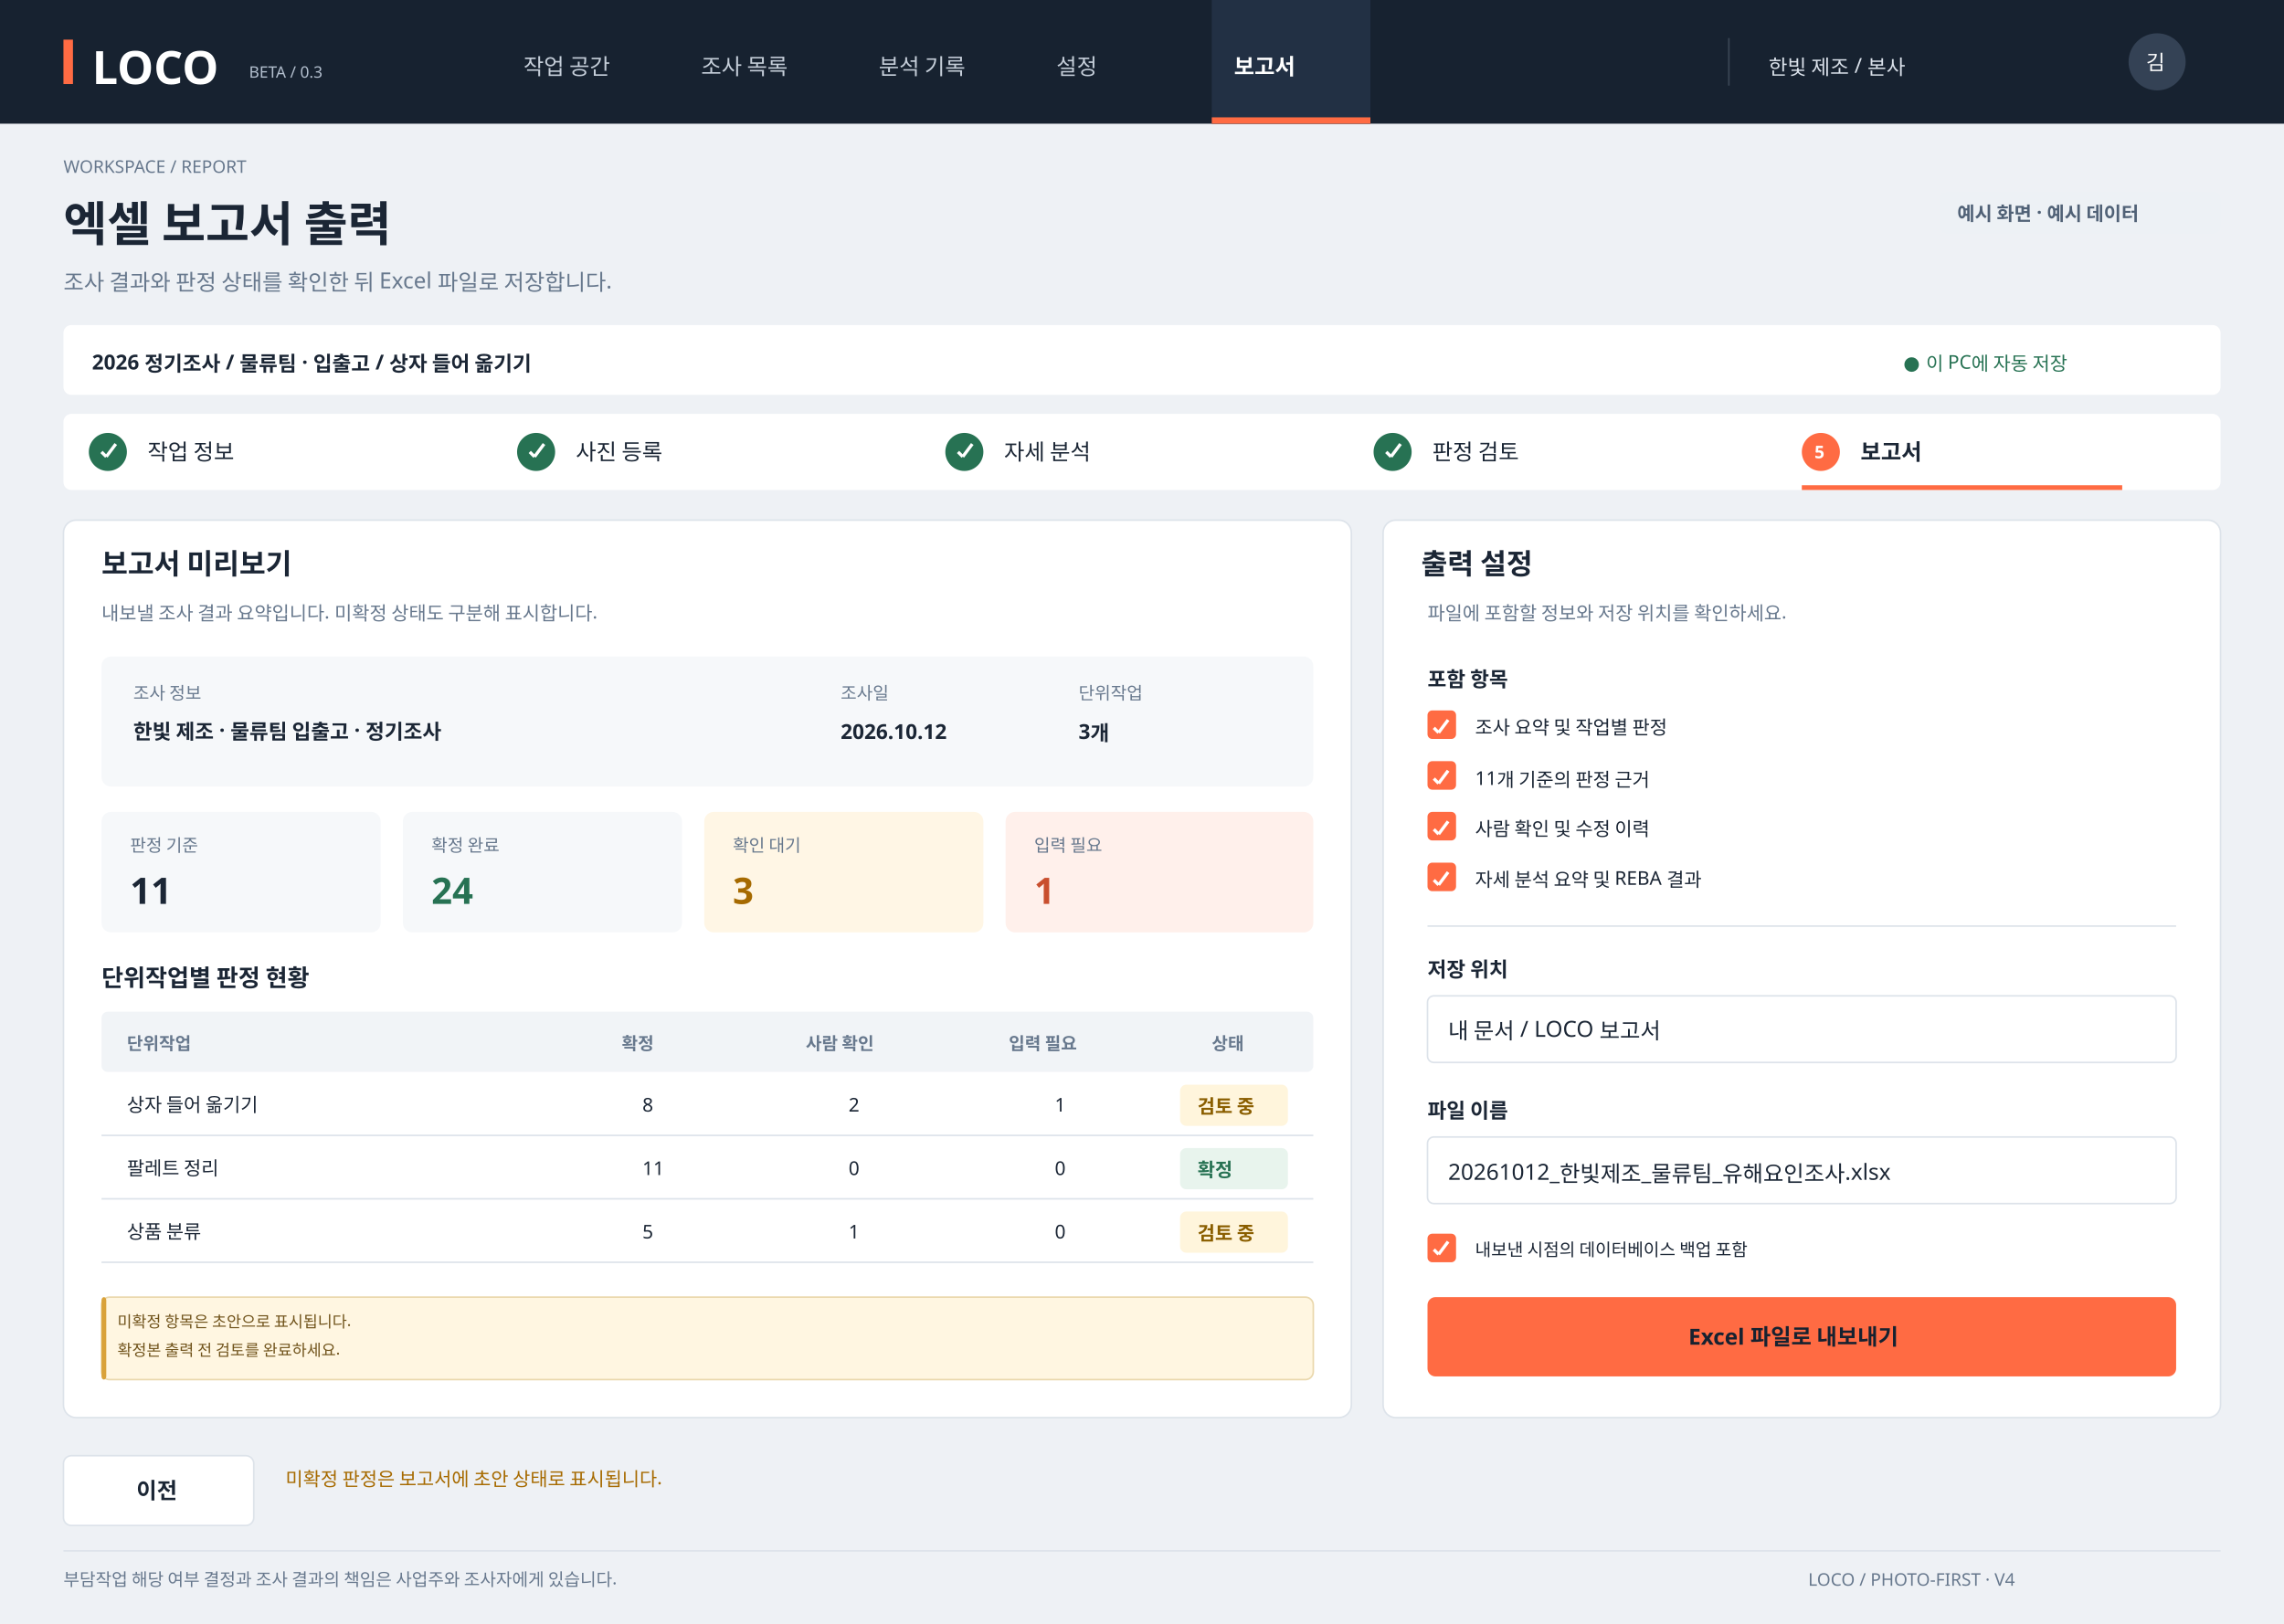
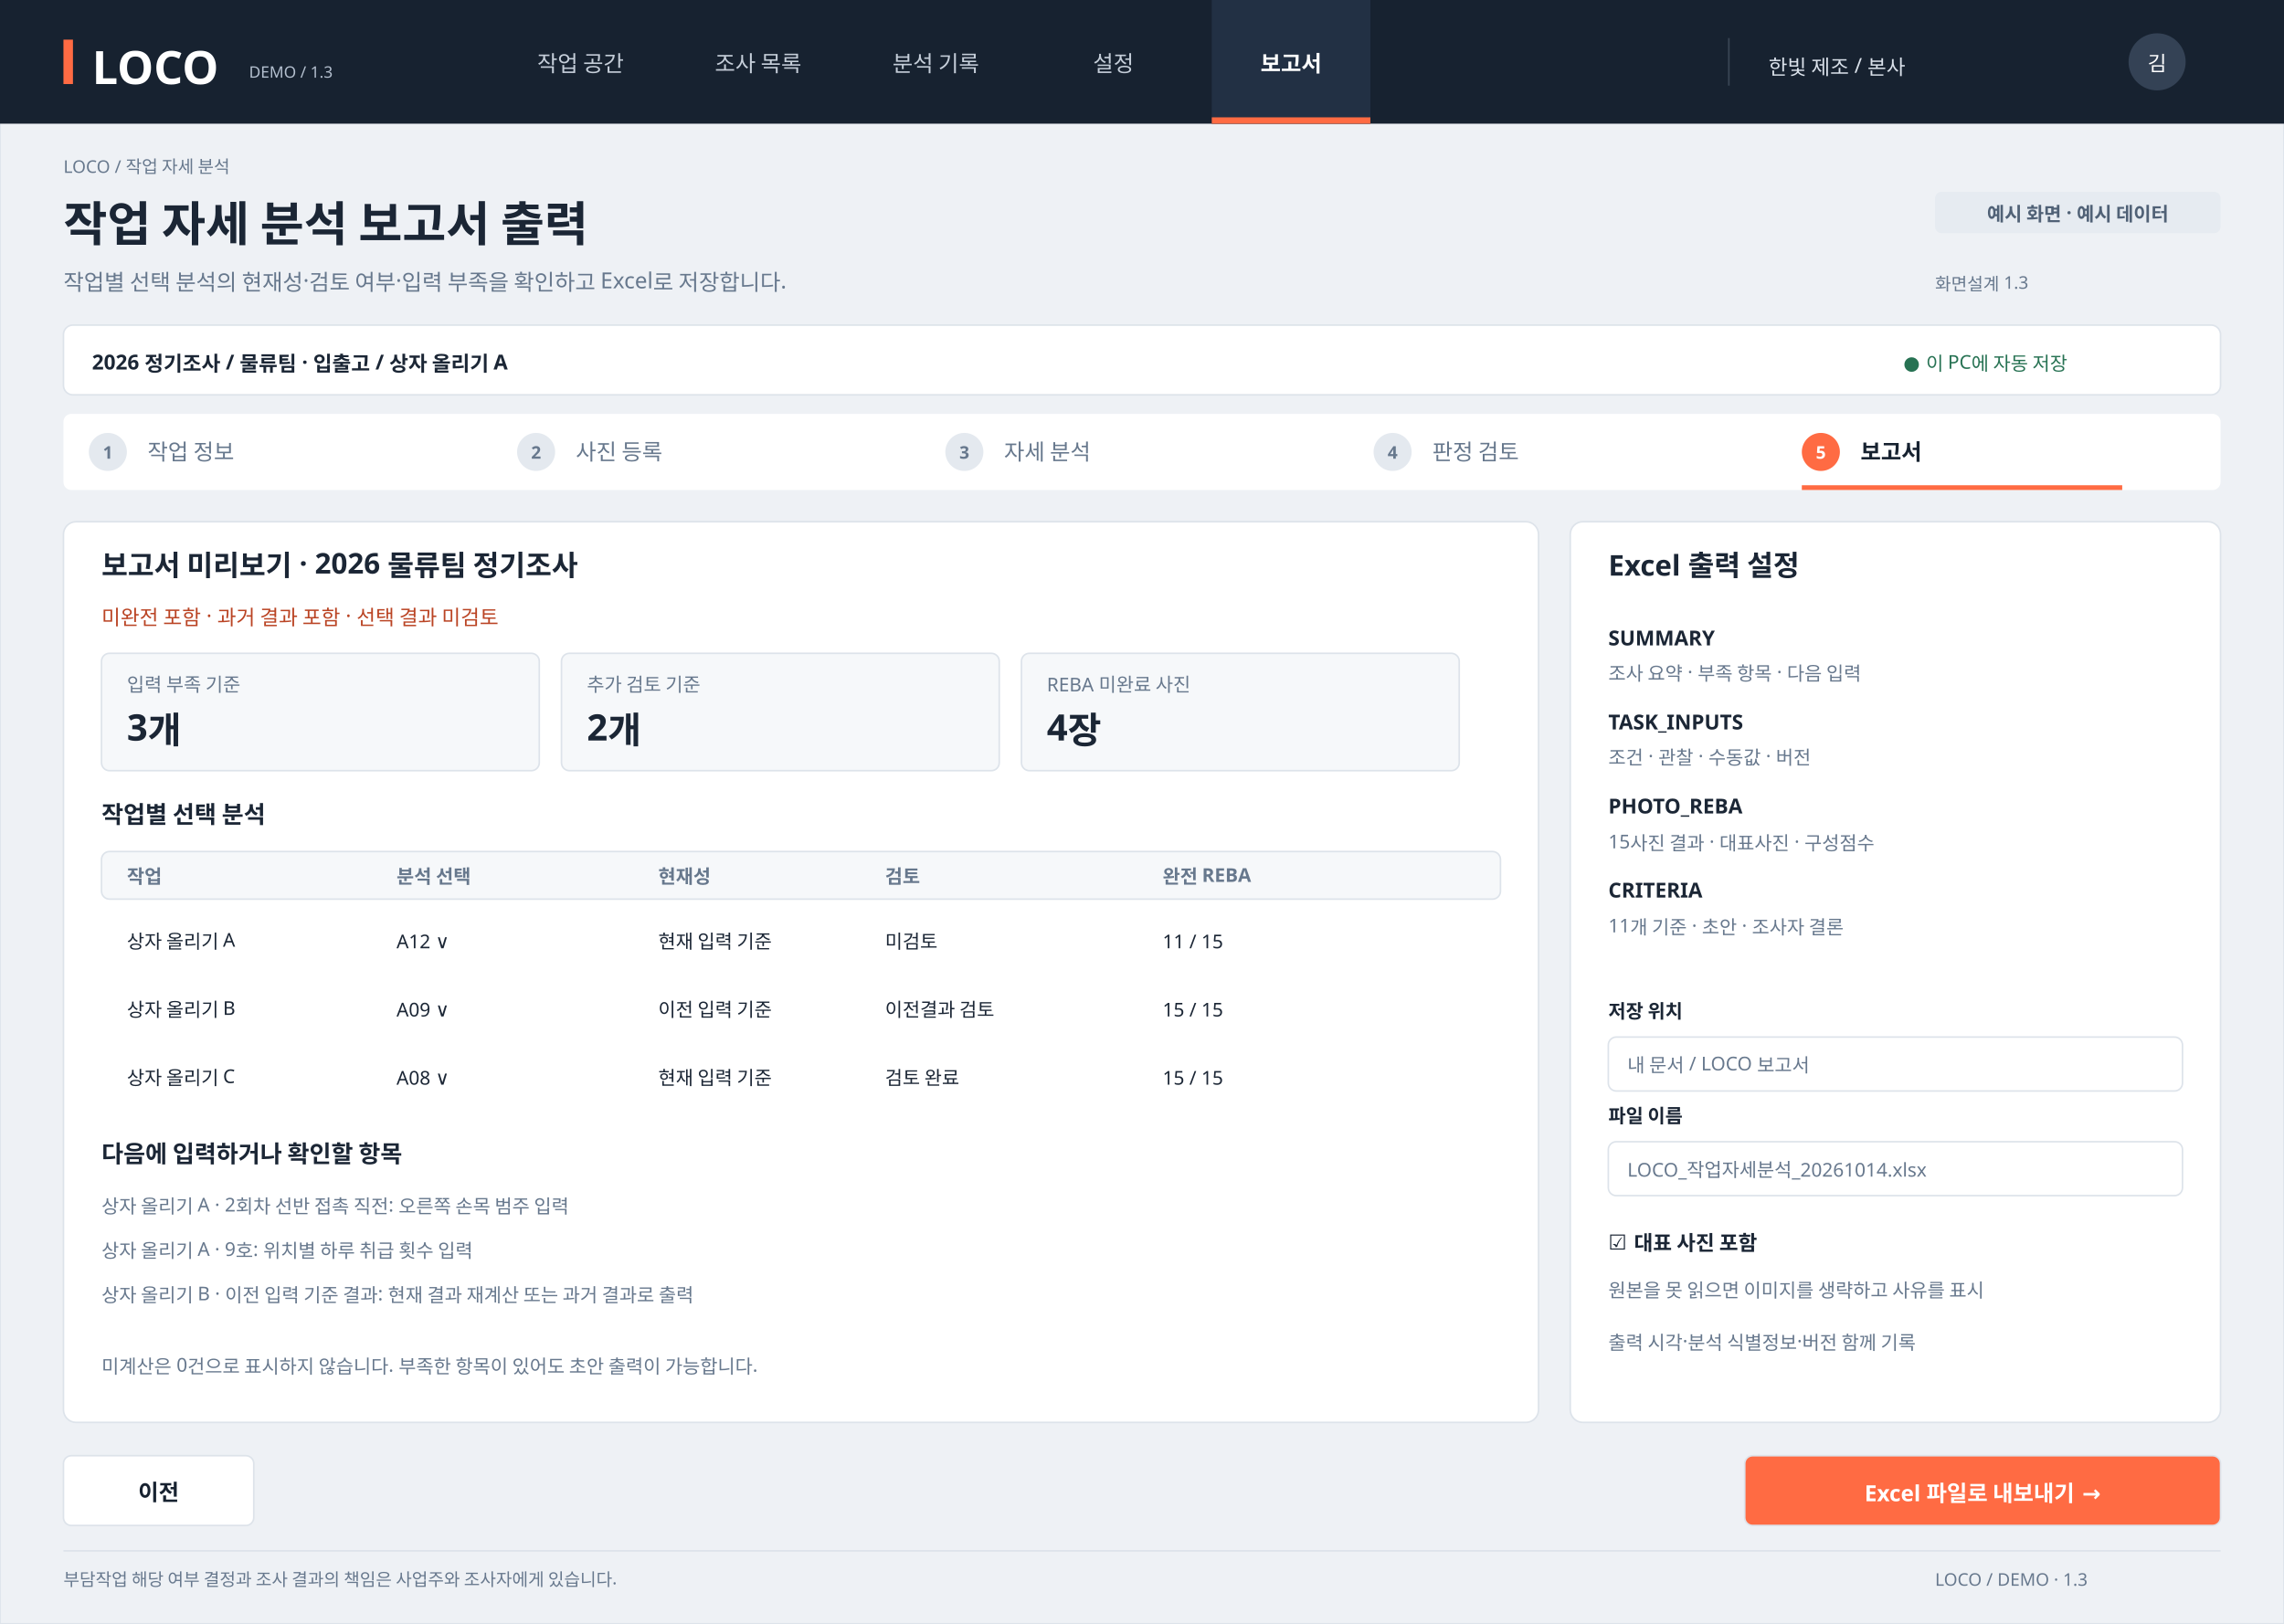
<svg xmlns="http://www.w3.org/2000/svg" width="1440" height="1024" viewBox="0 0 1440 1024">
-   <rect x="0" y="0" width="1440" height="1024" rx="0" fill="#EEF1F5" />
+   <rect x="0" y="0" width="1440" height="1024" rx="0" fill="#EEF1F5" stroke="#DDE3EA" />
  <rect x="0" y="0" width="1440" height="78" rx="0" fill="#172230" />
  <rect x="40" y="25" width="6" height="28" rx="0" fill="#FF6B43" />
  <text x="58" y="53" font-family="Malgun Gothic, Noto Sans KR, sans-serif" font-size="29" font-weight="700" fill="#FFFFFF">LOCO</text>
-   <text x="157" y="49" font-family="Malgun Gothic, Noto Sans KR, sans-serif" font-size="10" font-weight="400" fill="#B4C0CF">BETA / 0.3</text>
-   <text x="330" y="47" font-family="Malgun Gothic, Noto Sans KR, sans-serif" font-size="14" font-weight="400" fill="#C5CED9">작업 공간</text>
-   <text x="442" y="47" font-family="Malgun Gothic, Noto Sans KR, sans-serif" font-size="14" font-weight="400" fill="#C5CED9">조사 목록</text>
-   <text x="554" y="47" font-family="Malgun Gothic, Noto Sans KR, sans-serif" font-size="14" font-weight="400" fill="#C5CED9">분석 기록</text>
-   <text x="666" y="47" font-family="Malgun Gothic, Noto Sans KR, sans-serif" font-size="14" font-weight="400" fill="#C5CED9">설정</text>
+   <text x="157" y="49" font-family="Malgun Gothic, Noto Sans KR, sans-serif" font-size="10" font-weight="400" fill="#B4C0CF">DEMO / 1.3</text>
+   <text x="366" y="39" font-family="Malgun Gothic, Noto Sans KR, sans-serif" font-size="14" font-weight="400" fill="#C5CED9" text-anchor="middle" dominant-baseline="central">작업 공간</text>
+   <text x="478" y="39" font-family="Malgun Gothic, Noto Sans KR, sans-serif" font-size="14" font-weight="400" fill="#C5CED9" text-anchor="middle" dominant-baseline="central">조사 목록</text>
+   <text x="590" y="39" font-family="Malgun Gothic, Noto Sans KR, sans-serif" font-size="14" font-weight="400" fill="#C5CED9" text-anchor="middle" dominant-baseline="central">분석 기록</text>
+   <text x="702" y="39" font-family="Malgun Gothic, Noto Sans KR, sans-serif" font-size="14" font-weight="400" fill="#C5CED9" text-anchor="middle" dominant-baseline="central">설정</text>
  <rect x="764" y="0" width="100" height="78" rx="0" fill="#223044" />
  <rect x="764" y="74" width="100" height="4" rx="0" fill="#FF6B43" />
-   <text x="778" y="47" font-family="Malgun Gothic, Noto Sans KR, sans-serif" font-size="14" font-weight="700" fill="#FFFFFF">보고서</text>
-   <line x1="1090" y1="24" x2="1090" y2="54" stroke="#3A4655" stroke-width="1" />
+   <text x="814" y="39" font-family="Malgun Gothic, Noto Sans KR, sans-serif" font-size="14" font-weight="700" fill="#FFFFFF" text-anchor="middle" dominant-baseline="central">보고서</text>
+   <line x1="1090" y1="24" x2="1090" y2="54" stroke="#3A4655" />
  <text x="1115" y="47" font-family="Malgun Gothic, Noto Sans KR, sans-serif" font-size="13" font-weight="400" fill="#DAE1EA">한빛 제조 / 본사</text>
  <circle cx="1360" cy="39" r="18" fill="#344255" />
-   <text x="1353" y="44" font-family="Malgun Gothic, Noto Sans KR, sans-serif" font-size="13" font-weight="400" fill="#FFFFFF">김</text>
-   <text x="40" y="109" font-family="Malgun Gothic, Noto Sans KR, sans-serif" font-size="11" font-weight="400" fill="#67788D">WORKSPACE / REPORT</text>
-   <text x="40" y="152" font-family="Malgun Gothic, Noto Sans KR, sans-serif" font-size="30" font-weight="700" fill="#1B2635">엑셀 보고서 출력</text>
-   <text x="40" y="183" font-family="Malgun Gothic, Noto Sans KR, sans-serif" font-size="14" font-weight="400" fill="#67788D">조사 결과와 판정 상태를 확인한 뒤 Excel 파일로 저장합니다.</text>
-   <rect x="1223" y="121" width="177" height="26" rx="4" fill="#EDF1F5" />
-   <text x="1234" y="139" font-family="Malgun Gothic, Noto Sans KR, sans-serif" font-size="12" font-weight="700" fill="#506176">예시 화면 · 예시 데이터</text>
-   <rect x="40" y="205" width="1360" height="44" rx="5" fill="#FFFFFF" />
-   <text x="58" y="233" font-family="Malgun Gothic, Noto Sans KR, sans-serif" font-size="13" font-weight="700" fill="#1B2635">2026 정기조사  /  물류팀 · 입출고  /  상자 들어 옮기기</text>
+   <text x="1360" y="39" font-family="Malgun Gothic, Noto Sans KR, sans-serif" font-size="13" font-weight="400" fill="#FFFFFF" text-anchor="middle" dominant-baseline="central">김</text>
+   <text x="40" y="152" font-family="Malgun Gothic, Noto Sans KR, sans-serif" font-size="30" font-weight="700" fill="#1B2635">작업 자세 분석 보고서 출력</text>
+   <text x="40" y="183" font-family="Malgun Gothic, Noto Sans KR, sans-serif" font-size="14" font-weight="400" fill="#67788D">작업별 선택 분석의 현재성·검토 여부·입력 부족을 확인하고 Excel로 저장합니다.</text>
+   <rect x="40" y="205" width="1360" height="44" rx="6" fill="#FFFFFF" stroke="#DDE3EA" />
+   <text x="58" y="233" font-family="Malgun Gothic, Noto Sans KR, sans-serif" font-size="13" font-weight="700" fill="#1B2635">2026 정기조사 / 물류팀 · 입출고 / 상자 올리기 A</text>
  <text x="1200" y="233" font-family="Malgun Gothic, Noto Sans KR, sans-serif" font-size="12" font-weight="400" fill="#277253">● 이 PC에 자동 저장</text>
+   <rect x="40" y="329" width="930" height="568" rx="8" fill="#FFFFFF" stroke="#DDE3EA" stroke-width="1" />
+   <rect x="990" y="329" width="410" height="568" rx="8" fill="#FFFFFF" stroke="#DDE3EA" stroke-width="1" />
+   <text x="64" y="363" font-family="Malgun Gothic, Noto Sans KR, sans-serif" font-size="18" font-weight="700" fill="#1B2635">보고서 미리보기 · 2026 물류팀 정기조사</text>
+   <text x="64" y="394" font-family="Malgun Gothic, Noto Sans KR, sans-serif" font-size="13" font-weight="400" fill="#BA4424">미완전 포함 · 과거 결과 포함 · 선택 결과 미검토</text>
+   <rect x="64" y="412" width="276" height="74" rx="5" fill="#F6F8FA" stroke="#DDE3EA" stroke-width="1" />
+   <text x="80" y="436" font-family="Malgun Gothic, Noto Sans KR, sans-serif" font-size="12" font-weight="400" fill="#67788D">입력 부족 기준</text>
+   <text x="80" y="467" font-family="Malgun Gothic, Noto Sans KR, sans-serif" font-size="23" font-weight="700" fill="#1B2635">3개</text>
+   <rect x="354" y="412" width="276" height="74" rx="5" fill="#F6F8FA" stroke="#DDE3EA" stroke-width="1" />
+   <text x="370" y="436" font-family="Malgun Gothic, Noto Sans KR, sans-serif" font-size="12" font-weight="400" fill="#67788D">추가 검토 기준</text>
+   <text x="370" y="467" font-family="Malgun Gothic, Noto Sans KR, sans-serif" font-size="23" font-weight="700" fill="#1B2635">2개</text>
+   <rect x="644" y="412" width="276" height="74" rx="5" fill="#F6F8FA" stroke="#DDE3EA" stroke-width="1" />
+   <text x="660" y="436" font-family="Malgun Gothic, Noto Sans KR, sans-serif" font-size="12" font-weight="400" fill="#67788D">REBA 미완료 사진</text>
+   <text x="660" y="467" font-family="Malgun Gothic, Noto Sans KR, sans-serif" font-size="23" font-weight="700" fill="#1B2635">4장</text>
+   <text x="64" y="519" font-family="Malgun Gothic, Noto Sans KR, sans-serif" font-size="15" font-weight="700" fill="#1B2635">작업별 선택 분석</text>
+   <rect x="64" y="537" width="882" height="30" rx="5" fill="#F6F8FA" stroke="#DDE3EA" stroke-width="1" />
+   <text x="80" y="557" font-family="Malgun Gothic, Noto Sans KR, sans-serif" font-size="12" font-weight="700" fill="#67788D">작업</text>
+   <text x="250" y="557" font-family="Malgun Gothic, Noto Sans KR, sans-serif" font-size="12" font-weight="700" fill="#67788D">분석 선택</text>
+   <text x="415" y="557" font-family="Malgun Gothic, Noto Sans KR, sans-serif" font-size="12" font-weight="700" fill="#67788D">현재성</text>
+   <text x="558" y="557" font-family="Malgun Gothic, Noto Sans KR, sans-serif" font-size="12" font-weight="700" fill="#67788D">검토</text>
+   <text x="733" y="557" font-family="Malgun Gothic, Noto Sans KR, sans-serif" font-size="12" font-weight="700" fill="#67788D">완전 REBA</text>
+   <text x="80" y="598" font-family="Malgun Gothic, Noto Sans KR, sans-serif" font-size="12" font-weight="400" fill="#1B2635">상자 올리기 A</text>
+   <text x="250" y="598" font-family="Malgun Gothic, Noto Sans KR, sans-serif" font-size="12" font-weight="400" fill="#1B2635">A12 ∨</text>
+   <text x="415" y="598" font-family="Malgun Gothic, Noto Sans KR, sans-serif" font-size="12" font-weight="400" fill="#1B2635">현재 입력 기준</text>
+   <text x="558" y="598" font-family="Malgun Gothic, Noto Sans KR, sans-serif" font-size="12" font-weight="400" fill="#1B2635">미검토</text>
+   <text x="733" y="598" font-family="Malgun Gothic, Noto Sans KR, sans-serif" font-size="12" font-weight="400" fill="#1B2635">11 / 15</text>
+   <text x="80" y="641" font-family="Malgun Gothic, Noto Sans KR, sans-serif" font-size="12" font-weight="400" fill="#1B2635">상자 올리기 B</text>
+   <text x="250" y="641" font-family="Malgun Gothic, Noto Sans KR, sans-serif" font-size="12" font-weight="400" fill="#1B2635">A09 ∨</text>
+   <text x="415" y="641" font-family="Malgun Gothic, Noto Sans KR, sans-serif" font-size="12" font-weight="400" fill="#1B2635">이전 입력 기준</text>
+   <text x="558" y="641" font-family="Malgun Gothic, Noto Sans KR, sans-serif" font-size="12" font-weight="400" fill="#1B2635">이전결과 검토</text>
+   <text x="733" y="641" font-family="Malgun Gothic, Noto Sans KR, sans-serif" font-size="12" font-weight="400" fill="#1B2635">15 / 15</text>
+   <text x="80" y="684" font-family="Malgun Gothic, Noto Sans KR, sans-serif" font-size="12" font-weight="400" fill="#1B2635">상자 올리기 C</text>
+   <text x="250" y="684" font-family="Malgun Gothic, Noto Sans KR, sans-serif" font-size="12" font-weight="400" fill="#1B2635">A08 ∨</text>
+   <text x="415" y="684" font-family="Malgun Gothic, Noto Sans KR, sans-serif" font-size="12" font-weight="400" fill="#1B2635">현재 입력 기준</text>
+   <text x="558" y="684" font-family="Malgun Gothic, Noto Sans KR, sans-serif" font-size="12" font-weight="400" fill="#1B2635">검토 완료</text>
+   <text x="733" y="684" font-family="Malgun Gothic, Noto Sans KR, sans-serif" font-size="12" font-weight="400" fill="#1B2635">15 / 15</text>
+   <text x="64" y="733" font-family="Malgun Gothic, Noto Sans KR, sans-serif" font-size="15" font-weight="700" fill="#1B2635">다음에 입력하거나 확인할 항목</text>
+   <text x="64" y="765" font-family="Malgun Gothic, Noto Sans KR, sans-serif" font-size="12" font-weight="400" fill="#67788D">상자 올리기 A · 2회차 선반 접촉 직전: 오른쪽 손목 범주 입력</text>
+   <text x="64" y="793" font-family="Malgun Gothic, Noto Sans KR, sans-serif" font-size="12" font-weight="400" fill="#67788D">상자 올리기 A · 9호: 위치별 하루 취급 횟수 입력</text>
+   <text x="64" y="821" font-family="Malgun Gothic, Noto Sans KR, sans-serif" font-size="12" font-weight="400" fill="#67788D">상자 올리기 B · 이전 입력 기준 결과: 현재 결과 재계산 또는 과거 결과로 출력</text>
+   <text x="64" y="866" font-family="Malgun Gothic, Noto Sans KR, sans-serif" font-size="12" font-weight="400" fill="#67788D">미계산은 0건으로 표시하지 않습니다. 부족한 항목이 있어도 초안 출력이 가능합니다.</text>
+   <text x="1014" y="363" font-family="Malgun Gothic, Noto Sans KR, sans-serif" font-size="18" font-weight="700" fill="#1B2635">Excel 출력 설정</text>
+   <text x="1014" y="407" font-family="Malgun Gothic, Noto Sans KR, sans-serif" font-size="13" font-weight="700" fill="#1B2635">SUMMARY</text>
+   <text x="1014" y="429" font-family="Malgun Gothic, Noto Sans KR, sans-serif" font-size="12" font-weight="400" fill="#67788D">조사 요약 · 부족 항목 · 다음 입력</text>
+   <text x="1014" y="460" font-family="Malgun Gothic, Noto Sans KR, sans-serif" font-size="13" font-weight="700" fill="#1B2635">TASK_INPUTS</text>
+   <text x="1014" y="482" font-family="Malgun Gothic, Noto Sans KR, sans-serif" font-size="12" font-weight="400" fill="#67788D">조건 · 관찰 · 수동값 · 버전</text>
+   <text x="1014" y="513" font-family="Malgun Gothic, Noto Sans KR, sans-serif" font-size="13" font-weight="700" fill="#1B2635">PHOTO_REBA</text>
+   <text x="1014" y="535" font-family="Malgun Gothic, Noto Sans KR, sans-serif" font-size="12" font-weight="400" fill="#67788D">15사진 결과 · 대표사진 · 구성점수</text>
+   <text x="1014" y="566" font-family="Malgun Gothic, Noto Sans KR, sans-serif" font-size="13" font-weight="700" fill="#1B2635">CRITERIA</text>
+   <text x="1014" y="588" font-family="Malgun Gothic, Noto Sans KR, sans-serif" font-size="12" font-weight="400" fill="#67788D">11개 기준 · 초안 · 조사자 결론</text>
+   <text x="1014" y="642" font-family="Malgun Gothic, Noto Sans KR, sans-serif" font-size="12" font-weight="700" fill="#1B2635">저장 위치</text>
+   <rect x="1014" y="654" width="362" height="34" rx="5" fill="#FFFFFF" stroke="#DDE3EA" stroke-width="1" />
+   <text x="1026" y="676" font-family="Malgun Gothic, Noto Sans KR, sans-serif" font-size="12" font-weight="400" fill="#67788D">내 문서 / LOCO 보고서</text>
+   <text x="1014" y="708" font-family="Malgun Gothic, Noto Sans KR, sans-serif" font-size="12" font-weight="700" fill="#1B2635">파일 이름</text>
+   <rect x="1014" y="720" width="362" height="34" rx="5" fill="#FFFFFF" stroke="#DDE3EA" stroke-width="1" />
+   <text x="1026" y="742" font-family="Malgun Gothic, Noto Sans KR, sans-serif" font-size="12" font-weight="400" fill="#67788D">LOCO_작업자세분석_20261014.xlsx</text>
+   <text x="1014" y="788" font-family="Malgun Gothic, Noto Sans KR, sans-serif" font-size="13" font-weight="700" fill="#1B2635">☑ 대표 사진 포함</text>
+   <text x="1014" y="818" font-family="Malgun Gothic, Noto Sans KR, sans-serif" font-size="12" font-weight="400" fill="#67788D">원본을 못 읽으면 이미지를 생략하고 사유를 표시</text>
+   <text x="1014" y="851" font-family="Malgun Gothic, Noto Sans KR, sans-serif" font-size="12" font-weight="400" fill="#67788D">출력 시각·분석 식별정보·버전 함께 기록</text>
+   <rect x="40" y="918" width="120" height="44" rx="5" fill="#FFFFFF" stroke="#DDE3EA" stroke-width="1" />
+   <text x="100.0" y="940.0" font-family="Malgun Gothic, Noto Sans KR, sans-serif" font-size="14" font-weight="700" fill="#172230" text-anchor="middle" dominant-baseline="central">이전</text>
+   <rect x="1100" y="918" width="300" height="44" rx="5" fill="#FF6B43" stroke="#DDE3EA" stroke-width="1" />
+   <text x="1250.0" y="940.0" font-family="Malgun Gothic, Noto Sans KR, sans-serif" font-size="14" font-weight="700" fill="#FFFFFF" text-anchor="middle" dominant-baseline="central">Excel 파일로 내보내기 →</text>
+   <text x="1310.0" y="134.0" font-family="Malgun Gothic, Noto Sans KR, sans-serif" font-size="12" font-weight="700" fill="#506176" text-anchor="middle" dominant-baseline="central">예시 화면 · 예시 데이터</text>
+   <text x="40" y="109" font-family="Malgun Gothic, Noto Sans KR, sans-serif" font-size="11" font-weight="400" fill="#67788D">LOCO / 작업 자세 분석</text>
+   <rect x="1220" y="121" width="180" height="26" rx="4" fill="#E6EBF1" />
+   <text x="1310.0" y="134.0" font-family="Malgun Gothic, Noto Sans KR, sans-serif" font-size="12" font-weight="700" fill="#506176" text-anchor="middle" dominant-baseline="central">예시 화면 · 예시 데이터</text>
+   <text x="1220" y="183" font-family="Malgun Gothic, Noto Sans KR, sans-serif" font-size="11" font-weight="400" fill="#67788D">화면설계 1.3</text>
+   <line x1="40" y1="978" x2="1400" y2="978" stroke="#DDE3EA" />
+   <text x="40" y="1000" font-family="Malgun Gothic, Noto Sans KR, sans-serif" font-size="11" font-weight="400" fill="#67788D">부담작업 해당 여부 결정과 조사 결과의 책임은 사업주와 조사자에게 있습니다.</text>
+   <text x="1220" y="1000" font-family="Malgun Gothic, Noto Sans KR, sans-serif" font-size="11" font-weight="400" fill="#67788D">LOCO / DEMO · 1.3</text>
  <rect x="40" y="261" width="1360" height="48" rx="5" fill="#FFFFFF" />
-   <circle cx="68" cy="285" r="12" fill="#277253" />
-   <line x1="64" y1="285" x2="67" y2="288" stroke="#FFFFFF" stroke-width="2" />
-   <line x1="67" y1="288" x2="73" y2="280" stroke="#FFFFFF" stroke-width="2" />
-   <text x="93" y="290" font-family="Malgun Gothic, Noto Sans KR, sans-serif" font-size="14" font-weight="400" fill="#1B2635">작업 정보</text>
-   <circle cx="338" cy="285" r="12" fill="#277253" />
-   <line x1="334" y1="285" x2="337" y2="288" stroke="#FFFFFF" stroke-width="2" />
-   <line x1="337" y1="288" x2="343" y2="280" stroke="#FFFFFF" stroke-width="2" />
-   <text x="363" y="290" font-family="Malgun Gothic, Noto Sans KR, sans-serif" font-size="14" font-weight="400" fill="#1B2635">사진 등록</text>
-   <circle cx="608" cy="285" r="12" fill="#277253" />
-   <line x1="604" y1="285" x2="607" y2="288" stroke="#FFFFFF" stroke-width="2" />
-   <line x1="607" y1="288" x2="613" y2="280" stroke="#FFFFFF" stroke-width="2" />
-   <text x="633" y="290" font-family="Malgun Gothic, Noto Sans KR, sans-serif" font-size="14" font-weight="400" fill="#1B2635">자세 분석</text>
-   <circle cx="878" cy="285" r="12" fill="#277253" />
-   <line x1="874" y1="285" x2="877" y2="288" stroke="#FFFFFF" stroke-width="2" />
-   <line x1="877" y1="288" x2="883" y2="280" stroke="#FFFFFF" stroke-width="2" />
-   <text x="903" y="290" font-family="Malgun Gothic, Noto Sans KR, sans-serif" font-size="14" font-weight="400" fill="#1B2635">판정 검토</text>
+   <circle cx="68" cy="285" r="12" fill="#E4E9EF" />
+   <text x="68" y="285" font-family="Malgun Gothic, Noto Sans KR, sans-serif" font-size="11" font-weight="700" fill="#67788D" text-anchor="middle" dominant-baseline="central">1</text>
+   <text x="93" y="290" font-family="Malgun Gothic, Noto Sans KR, sans-serif" font-size="14" font-weight="400" fill="#67788D">작업 정보</text>
+   <circle cx="338" cy="285" r="12" fill="#E4E9EF" />
+   <text x="338" y="285" font-family="Malgun Gothic, Noto Sans KR, sans-serif" font-size="11" font-weight="700" fill="#67788D" text-anchor="middle" dominant-baseline="central">2</text>
+   <text x="363" y="290" font-family="Malgun Gothic, Noto Sans KR, sans-serif" font-size="14" font-weight="400" fill="#67788D">사진 등록</text>
+   <circle cx="608" cy="285" r="12" fill="#E4E9EF" />
+   <text x="608" y="285" font-family="Malgun Gothic, Noto Sans KR, sans-serif" font-size="11" font-weight="700" fill="#67788D" text-anchor="middle" dominant-baseline="central">3</text>
+   <text x="633" y="290" font-family="Malgun Gothic, Noto Sans KR, sans-serif" font-size="14" font-weight="400" fill="#67788D">자세 분석</text>
+   <circle cx="878" cy="285" r="12" fill="#E4E9EF" />
+   <text x="878" y="285" font-family="Malgun Gothic, Noto Sans KR, sans-serif" font-size="11" font-weight="700" fill="#67788D" text-anchor="middle" dominant-baseline="central">4</text>
+   <text x="903" y="290" font-family="Malgun Gothic, Noto Sans KR, sans-serif" font-size="14" font-weight="400" fill="#67788D">판정 검토</text>
  <circle cx="1148" cy="285" r="12" fill="#FF6B43" />
-   <text x="1144" y="289" font-family="Malgun Gothic, Noto Sans KR, sans-serif" font-size="11" font-weight="700" fill="#FFFFFF">5</text>
-   <text x="1173" y="290" font-family="Malgun Gothic, Noto Sans KR, sans-serif" font-size="14" font-weight="700" fill="#1B2635">보고서</text>
+   <text x="1148" y="285" font-family="Malgun Gothic, Noto Sans KR, sans-serif" font-size="11" font-weight="700" fill="#FFFFFF" text-anchor="middle" dominant-baseline="central">5</text>
+   <text x="1173" y="290" font-family="Malgun Gothic, Noto Sans KR, sans-serif" font-size="14" font-weight="700" fill="#172230">보고서</text>
  <rect x="1136" y="306" width="202" height="3" rx="0" fill="#FF6B43" />
-   <line x1="40" y1="978" x2="1400" y2="978" stroke="#DDE3EA" stroke-width="1" />
-   <text x="40" y="1000" font-family="Malgun Gothic, Noto Sans KR, sans-serif" font-size="11" font-weight="400" fill="#67788D">부담작업 해당 여부 결정과 조사 결과의 책임은 사업주와 조사자에게 있습니다.</text>
-   <text x="1140" y="1000" font-family="Malgun Gothic, Noto Sans KR, sans-serif" font-size="11" font-weight="400" fill="#67788D">LOCO / PHOTO-FIRST · V4</text>
-   <rect x="40" y="328" width="812" height="566" rx="8" fill="#FFFFFF" stroke="#DDE3EA" />
-   <text x="64" y="362" font-family="Malgun Gothic, Noto Sans KR, sans-serif" font-size="18" font-weight="700" fill="#1B2635">보고서 미리보기</text>
-   <text x="64" y="391" font-family="Malgun Gothic, Noto Sans KR, sans-serif" font-size="12" font-weight="400" fill="#67788D">내보낼 조사 결과 요약입니다. 미확정 상태도 구분해 표시합니다.</text>
-   <rect x="64" y="414" width="764" height="82" rx="6" fill="#F6F8FA" />
-   <text x="84" y="441" font-family="Malgun Gothic, Noto Sans KR, sans-serif" font-size="11" font-weight="400" fill="#67788D">조사 정보</text>
-   <text x="84" y="466" font-family="Malgun Gothic, Noto Sans KR, sans-serif" font-size="13" font-weight="700" fill="#1B2635">한빛 제조  ·  물류팀 입출고  ·  정기조사</text>
-   <text x="530" y="441" font-family="Malgun Gothic, Noto Sans KR, sans-serif" font-size="11" font-weight="400" fill="#67788D">조사일</text>
-   <text x="530" y="466" font-family="Malgun Gothic, Noto Sans KR, sans-serif" font-size="13" font-weight="700" fill="#1B2635">2026.10.12</text>
-   <text x="680" y="441" font-family="Malgun Gothic, Noto Sans KR, sans-serif" font-size="11" font-weight="400" fill="#67788D">단위작업</text>
-   <text x="680" y="466" font-family="Malgun Gothic, Noto Sans KR, sans-serif" font-size="13" font-weight="700" fill="#1B2635">3개</text>
-   <rect x="64" y="512" width="176" height="76" rx="6" fill="#F6F8FA" />
-   <text x="82" y="537" font-family="Malgun Gothic, Noto Sans KR, sans-serif" font-size="11" font-weight="400" fill="#67788D">판정 기준</text>
-   <text x="82" y="570" font-family="Malgun Gothic, Noto Sans KR, sans-serif" font-size="23" font-weight="700" fill="#1B2635">11</text>
-   <rect x="254" y="512" width="176" height="76" rx="6" fill="#F6F8FA" />
-   <text x="272" y="537" font-family="Malgun Gothic, Noto Sans KR, sans-serif" font-size="11" font-weight="400" fill="#67788D">확정 완료</text>
-   <text x="272" y="570" font-family="Malgun Gothic, Noto Sans KR, sans-serif" font-size="23" font-weight="700" fill="#277253">24</text>
-   <rect x="444" y="512" width="176" height="76" rx="6" fill="#FFF6E5" />
-   <text x="462" y="537" font-family="Malgun Gothic, Noto Sans KR, sans-serif" font-size="11" font-weight="400" fill="#67788D">확인 대기</text>
-   <text x="462" y="570" font-family="Malgun Gothic, Noto Sans KR, sans-serif" font-size="23" font-weight="700" fill="#A66A00">3</text>
-   <rect x="634" y="512" width="194" height="76" rx="6" fill="#FFF0EB" />
-   <text x="652" y="537" font-family="Malgun Gothic, Noto Sans KR, sans-serif" font-size="11" font-weight="400" fill="#67788D">입력 필요</text>
-   <text x="652" y="570" font-family="Malgun Gothic, Noto Sans KR, sans-serif" font-size="23" font-weight="700" fill="#C94F2E">1</text>
-   <text x="64" y="622" font-family="Malgun Gothic, Noto Sans KR, sans-serif" font-size="15" font-weight="700" fill="#1B2635">단위작업별 판정 현황</text>
-   <rect x="64" y="638" width="764" height="38" rx="4" fill="#F1F4F7" />
-   <text x="80" y="662" font-family="Malgun Gothic, Noto Sans KR, sans-serif" font-size="11" font-weight="700" fill="#67788D">단위작업</text>
-   <text x="392" y="662" font-family="Malgun Gothic, Noto Sans KR, sans-serif" font-size="11" font-weight="700" fill="#67788D">확정</text>
-   <text x="508" y="662" font-family="Malgun Gothic, Noto Sans KR, sans-serif" font-size="11" font-weight="700" fill="#67788D">사람 확인</text>
-   <text x="636" y="662" font-family="Malgun Gothic, Noto Sans KR, sans-serif" font-size="11" font-weight="700" fill="#67788D">입력 필요</text>
-   <text x="764" y="662" font-family="Malgun Gothic, Noto Sans KR, sans-serif" font-size="11" font-weight="700" fill="#67788D">상태</text>
-   <line x1="64" y1="716" x2="828" y2="716" stroke="#DDE3EA" stroke-width="1" />
-   <text x="80" y="701" font-family="Malgun Gothic, Noto Sans KR, sans-serif" font-size="12" font-weight="400" fill="#1B2635">상자 들어 옮기기</text>
-   <text x="405" y="701" font-family="Malgun Gothic, Noto Sans KR, sans-serif" font-size="12" font-weight="400" fill="#1B2635">8</text>
-   <text x="535" y="701" font-family="Malgun Gothic, Noto Sans KR, sans-serif" font-size="12" font-weight="400" fill="#1B2635">2</text>
-   <text x="665" y="701" font-family="Malgun Gothic, Noto Sans KR, sans-serif" font-size="12" font-weight="400" fill="#1B2635">1</text>
-   <rect x="744" y="684" width="68" height="26" rx="4" fill="#FFF5DC" />
-   <text x="755" y="702" font-family="Malgun Gothic, Noto Sans KR, sans-serif" font-size="12" font-weight="700" fill="#8A5E00">검토 중</text>
-   <line x1="64" y1="756" x2="828" y2="756" stroke="#DDE3EA" stroke-width="1" />
-   <text x="80" y="741" font-family="Malgun Gothic, Noto Sans KR, sans-serif" font-size="12" font-weight="400" fill="#1B2635">팔레트 정리</text>
-   <text x="405" y="741" font-family="Malgun Gothic, Noto Sans KR, sans-serif" font-size="12" font-weight="400" fill="#1B2635">11</text>
-   <text x="535" y="741" font-family="Malgun Gothic, Noto Sans KR, sans-serif" font-size="12" font-weight="400" fill="#1B2635">0</text>
-   <text x="665" y="741" font-family="Malgun Gothic, Noto Sans KR, sans-serif" font-size="12" font-weight="400" fill="#1B2635">0</text>
-   <rect x="744" y="724" width="68" height="26" rx="4" fill="#E8F4ED" />
-   <text x="755" y="742" font-family="Malgun Gothic, Noto Sans KR, sans-serif" font-size="12" font-weight="700" fill="#277253">확정</text>
-   <line x1="64" y1="796" x2="828" y2="796" stroke="#DDE3EA" stroke-width="1" />
-   <text x="80" y="781" font-family="Malgun Gothic, Noto Sans KR, sans-serif" font-size="12" font-weight="400" fill="#1B2635">상품 분류</text>
-   <text x="405" y="781" font-family="Malgun Gothic, Noto Sans KR, sans-serif" font-size="12" font-weight="400" fill="#1B2635">5</text>
-   <text x="535" y="781" font-family="Malgun Gothic, Noto Sans KR, sans-serif" font-size="12" font-weight="400" fill="#1B2635">1</text>
-   <text x="665" y="781" font-family="Malgun Gothic, Noto Sans KR, sans-serif" font-size="12" font-weight="400" fill="#1B2635">0</text>
-   <rect x="744" y="764" width="68" height="26" rx="4" fill="#FFF5DC" />
-   <text x="755" y="782" font-family="Malgun Gothic, Noto Sans KR, sans-serif" font-size="12" font-weight="700" fill="#8A5E00">검토 중</text>
-   <rect x="64" y="818" width="764" height="52" rx="5" fill="#FFF6E1" stroke="#EAD8AD" />
-   <rect x="64" y="818" width="3" height="52" rx="2" fill="#D9A23A" />
-   <text x="74" y="837" font-family="Malgun Gothic, Noto Sans KR, sans-serif" font-size="10" font-weight="400" fill="#70531B">미확정 항목은 초안으로 표시됩니다.</text>
-   <text x="74" y="855" font-family="Malgun Gothic, Noto Sans KR, sans-serif" font-size="10" font-weight="400" fill="#70531B">확정본 출력 전 검토를 완료하세요.</text>
-   <rect x="872" y="328" width="528" height="566" rx="8" fill="#FFFFFF" stroke="#DDE3EA" />
-   <text x="896" y="362" font-family="Malgun Gothic, Noto Sans KR, sans-serif" font-size="18" font-weight="700" fill="#1B2635">출력 설정</text>
-   <text x="900" y="391" font-family="Malgun Gothic, Noto Sans KR, sans-serif" font-size="12" font-weight="400" fill="#67788D">파일에 포함할 정보와 저장 위치를 확인하세요.</text>
-   <text x="900" y="433" font-family="Malgun Gothic, Noto Sans KR, sans-serif" font-size="13" font-weight="700" fill="#1B2635">포함 항목</text>
-   <rect x="900" y="448" width="18" height="18" rx="3" fill="#FF6B43" />
-   <line x1="904" y1="459" x2="907" y2="462" stroke="#FFFFFF" stroke-width="2" />
-   <line x1="907" y1="462" x2="913" y2="454" stroke="#FFFFFF" stroke-width="2" />
-   <text x="930" y="463" font-family="Malgun Gothic, Noto Sans KR, sans-serif" font-size="12" font-weight="400" fill="#1B2635">조사 요약 및 작업별 판정</text>
-   <rect x="900" y="480" width="18" height="18" rx="3" fill="#FF6B43" />
-   <line x1="904" y1="491" x2="907" y2="494" stroke="#FFFFFF" stroke-width="2" />
-   <line x1="907" y1="494" x2="913" y2="486" stroke="#FFFFFF" stroke-width="2" />
-   <text x="930" y="495" font-family="Malgun Gothic, Noto Sans KR, sans-serif" font-size="12" font-weight="400" fill="#1B2635">11개 기준의 판정 근거</text>
-   <rect x="900" y="512" width="18" height="18" rx="3" fill="#FF6B43" />
-   <line x1="904" y1="523" x2="907" y2="526" stroke="#FFFFFF" stroke-width="2" />
-   <line x1="907" y1="526" x2="913" y2="518" stroke="#FFFFFF" stroke-width="2" />
-   <text x="930" y="527" font-family="Malgun Gothic, Noto Sans KR, sans-serif" font-size="12" font-weight="400" fill="#1B2635">사람 확인 및 수정 이력</text>
-   <rect x="900" y="544" width="18" height="18" rx="3" fill="#FF6B43" />
-   <line x1="904" y1="555" x2="907" y2="558" stroke="#FFFFFF" stroke-width="2" />
-   <line x1="907" y1="558" x2="913" y2="550" stroke="#FFFFFF" stroke-width="2" />
-   <text x="930" y="559" font-family="Malgun Gothic, Noto Sans KR, sans-serif" font-size="12" font-weight="400" fill="#1B2635">자세 분석 요약 및 REBA 결과</text>
-   <line x1="900" y1="584" x2="1372" y2="584" stroke="#DDE3EA" stroke-width="1" />
-   <text x="900" y="616" font-family="Malgun Gothic, Noto Sans KR, sans-serif" font-size="13" font-weight="700" fill="#1B2635">저장 위치</text>
-   <rect x="900" y="628" width="472" height="42" rx="4" fill="#FFFFFF" stroke="#DDE3EA" />
-   <text x="913" y="655" font-family="Malgun Gothic, Noto Sans KR, sans-serif" font-size="14" font-weight="400" fill="#1B2635">내 문서 / LOCO 보고서</text>
-   <text x="900" y="705" font-family="Malgun Gothic, Noto Sans KR, sans-serif" font-size="13" font-weight="700" fill="#1B2635">파일 이름</text>
-   <rect x="900" y="717" width="472" height="42" rx="4" fill="#FFFFFF" stroke="#DDE3EA" />
-   <text x="913" y="744" font-family="Malgun Gothic, Noto Sans KR, sans-serif" font-size="14" font-weight="400" fill="#1B2635">20261012_한빛제조_물류팀_유해요인조사.xlsx</text>
-   <rect x="900" y="778" width="18" height="18" rx="3" fill="#FF6B43" />
-   <line x1="904" y1="788" x2="907" y2="791" stroke="#FFFFFF" stroke-width="2" />
-   <line x1="907" y1="791" x2="913" y2="783" stroke="#FFFFFF" stroke-width="2" />
-   <text x="930" y="792" font-family="Malgun Gothic, Noto Sans KR, sans-serif" font-size="11" font-weight="400" fill="#1B2635">내보낸 시점의 데이터베이스 백업 포함</text>
-   <rect x="900" y="818" width="472" height="50" rx="5" fill="#FF6B43" />
-   <text x="1064.5" y="848.0" font-family="Malgun Gothic, Noto Sans KR, sans-serif" font-size="14" font-weight="700" fill="#172230">Excel 파일로 내보내기</text>
-   <rect x="40" y="918" width="120" height="44" rx="5" fill="#FFFFFF" stroke="#DDE3EA" />
-   <text x="86.0" y="945.0" font-family="Malgun Gothic, Noto Sans KR, sans-serif" font-size="14" font-weight="700" fill="#1B2635">이전</text>
-   <text x="180" y="937" font-family="Malgun Gothic, Noto Sans KR, sans-serif" font-size="12" font-weight="400" fill="#A66A00">미확정 판정은 보고서에 초안 상태로 표시됩니다.</text>
</svg>
